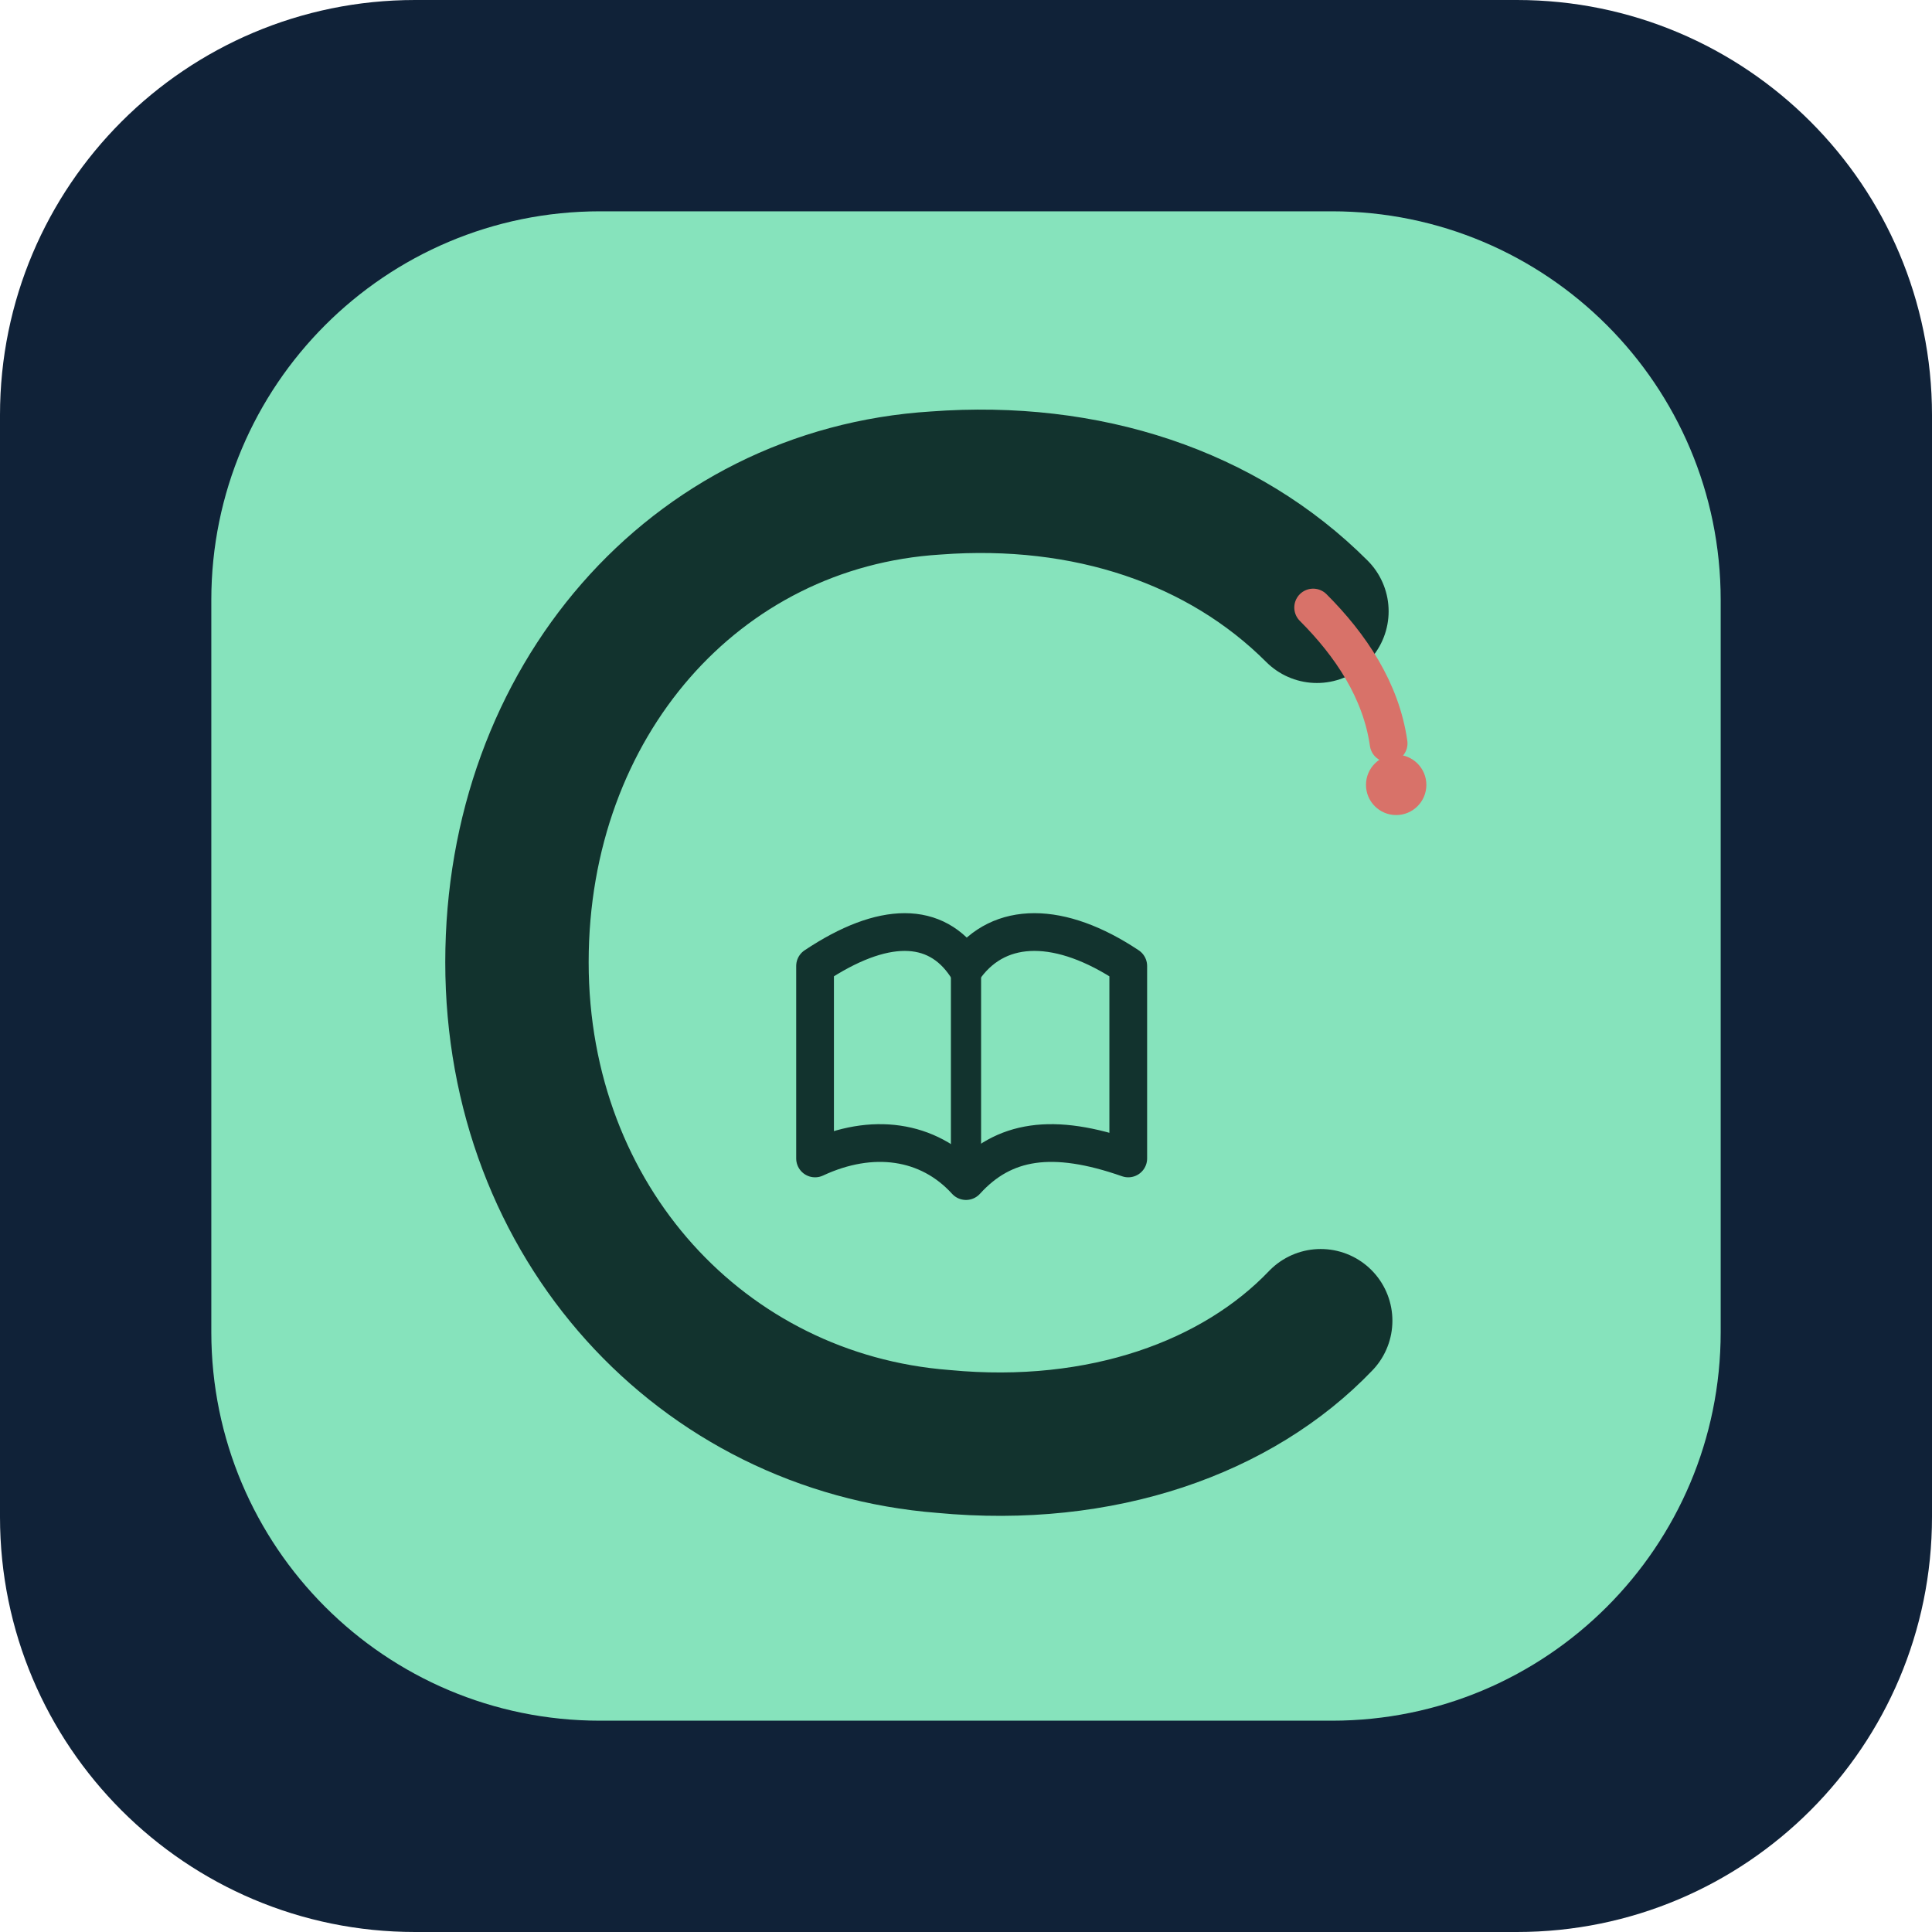
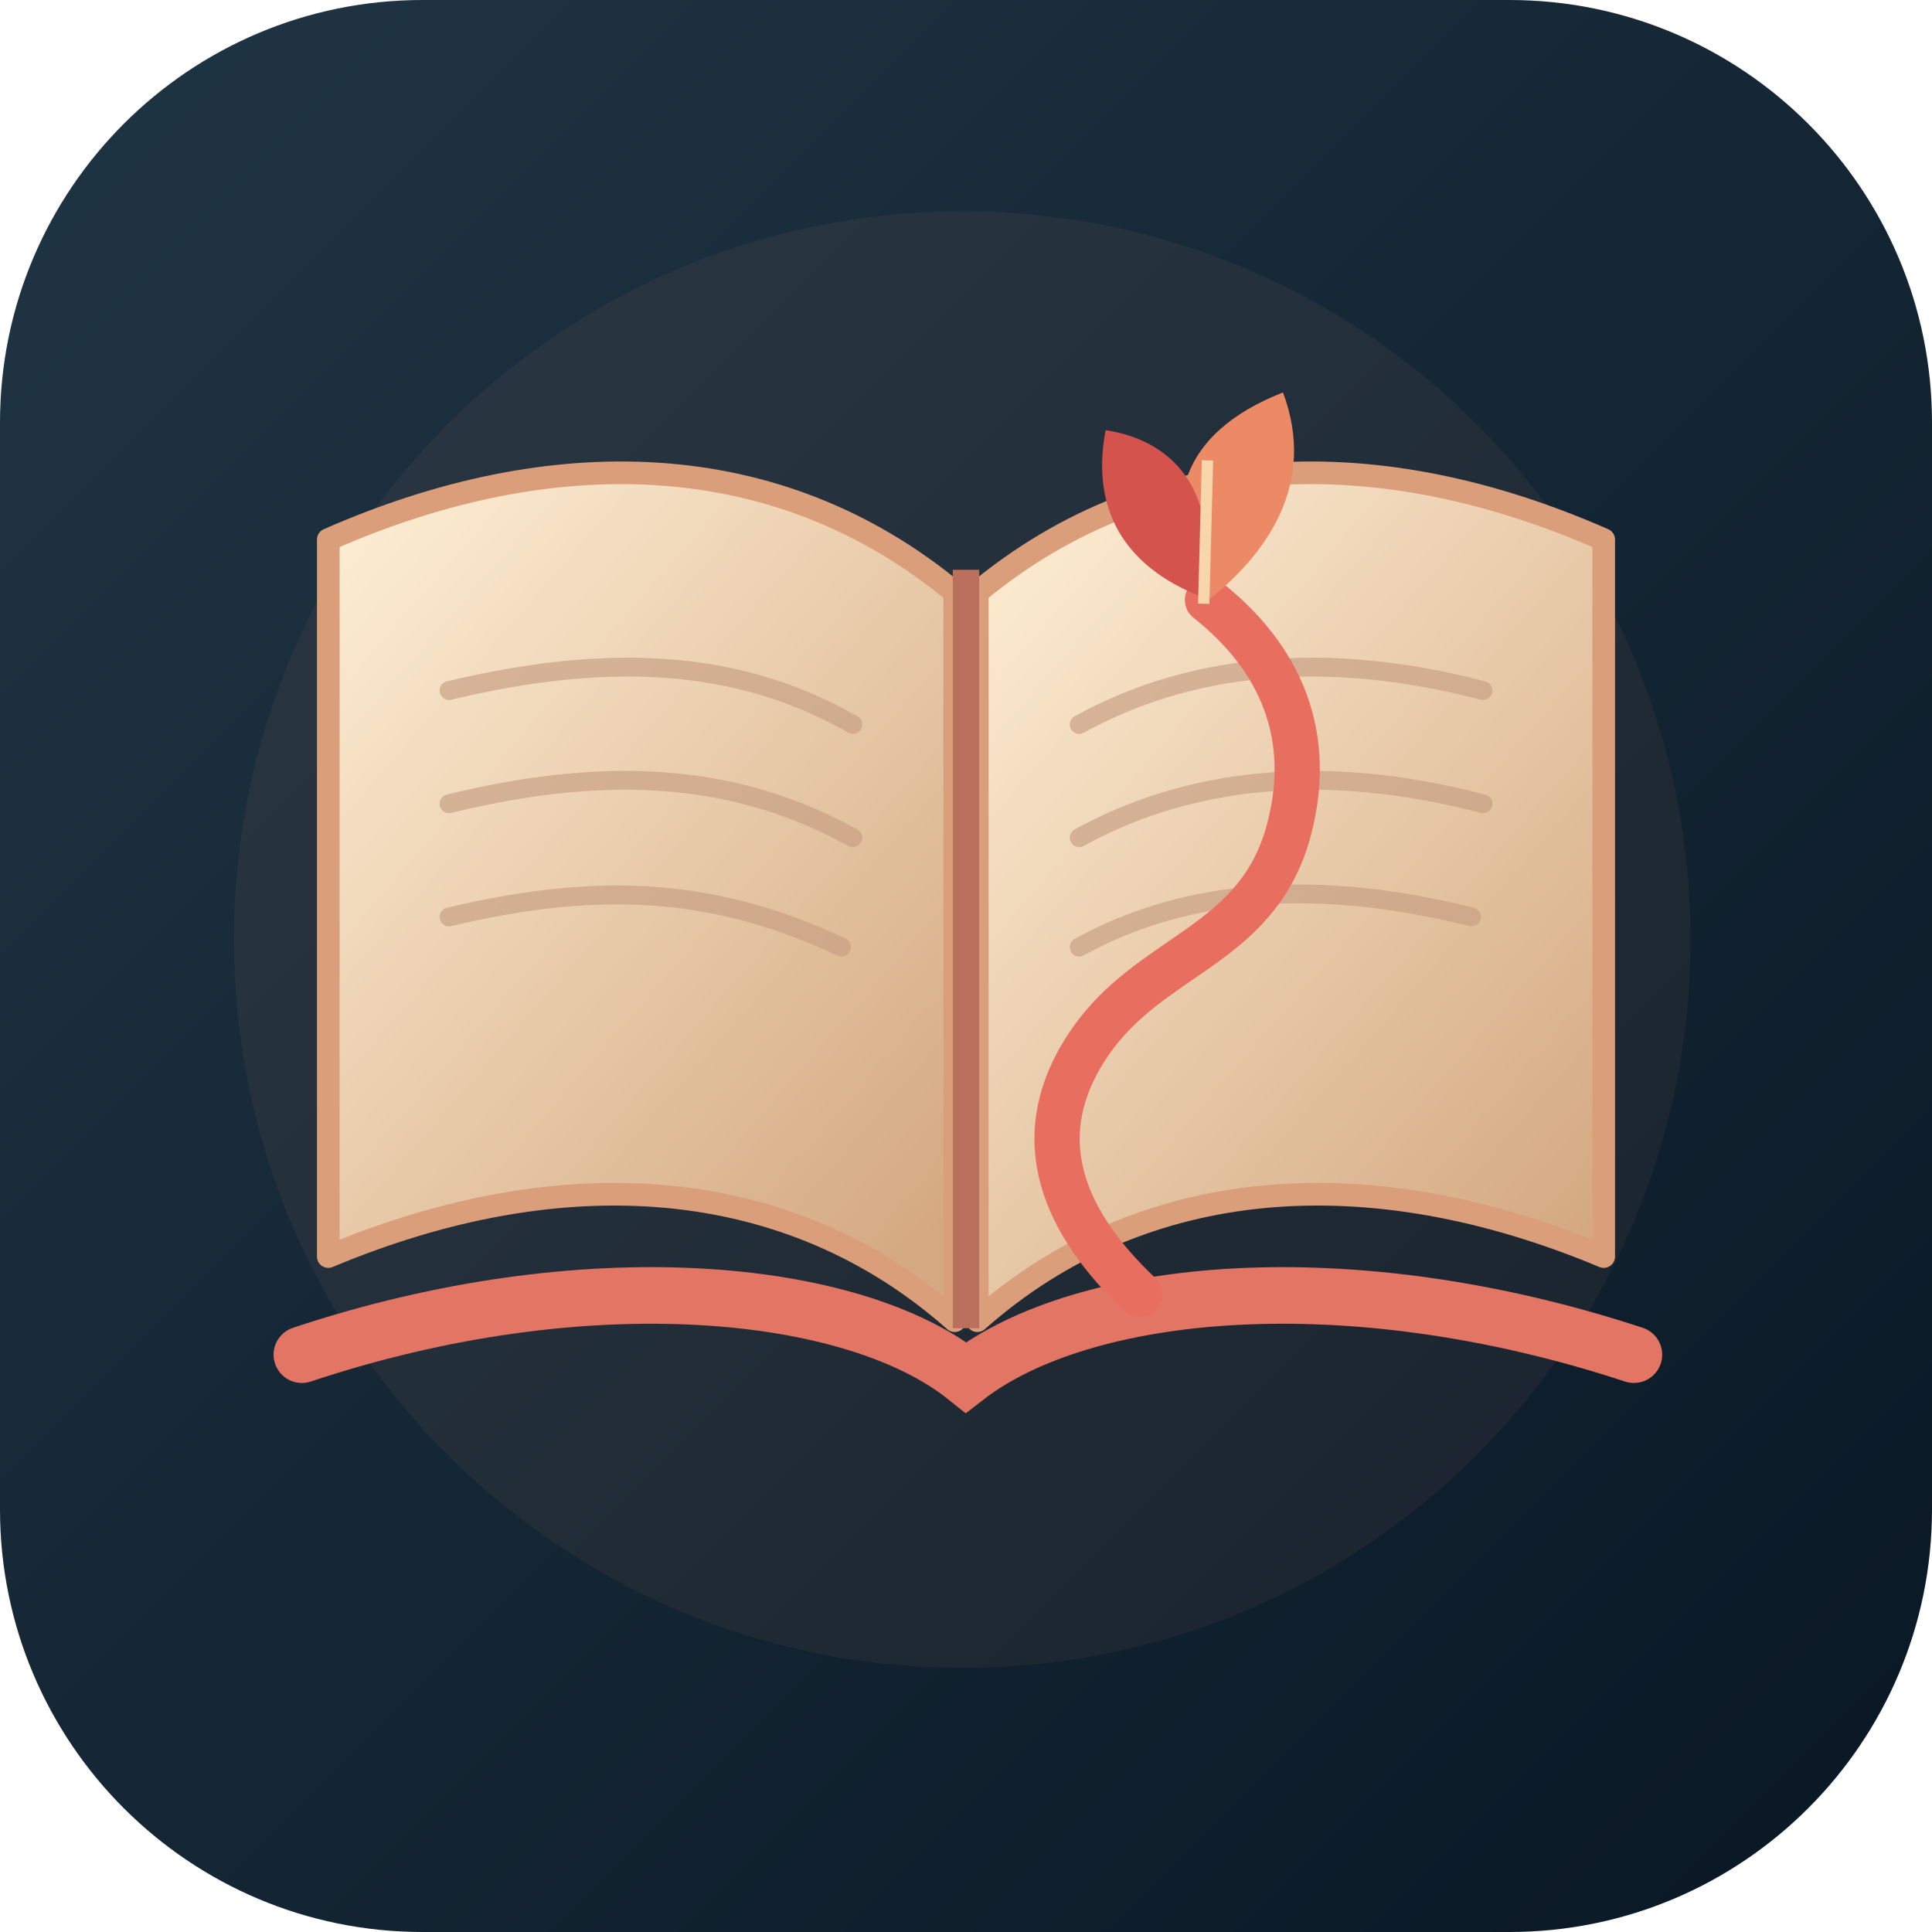
- <svg xmlns="http://www.w3.org/2000/svg" width="512" height="512" viewBox="0 0 512 512" role="img" aria-label="Cuentilo Symbol: C aus einem Erzählfaden mit aufgeschlagenem Buch">
-   <rect width="512" height="512" rx="110" fill="#102238" />
-   <rect x="56" y="56" width="400" height="400" rx="103" fill="#86e3bc" />
-   <path d="M349 162C324 137 288 125 248 128C184 132 137 186 137 255C137 324 186 377 250 382C292 386 328 373 350 350" fill="none" stroke="#12332e" stroke-width="38" stroke-linecap="round" />
-   <path d="M216 256c18-12 32-12 40 0c9-12 25-12 43 0v51c-20-7-33-5-43 6c-10-11-25-13-40-6z" fill="none" stroke="#12332e" stroke-width="10" stroke-linejoin="round" stroke-linecap="round" />
-   <path d="M256 256v57" fill="none" stroke="#12332e" stroke-width="8" stroke-linecap="round" />
-   <path d="M348 161c10 10 18 22 20 36" fill="none" stroke="#d87269" stroke-width="10" stroke-linecap="round" />
-   <circle cx="370" cy="208" r="8" fill="#d87269" />
+ <svg xmlns="http://www.w3.org/2000/svg" viewBox="0 0 512 512" role="img" aria-label="Cuentilo: offenes Buch mit rotem Erzählfaden">
+   <defs>
+     <linearGradient id="night" x1="0" y1="0" x2="1" y2="1">
+       <stop stop-color="#203544" />
+       <stop offset="1" stop-color="#091724" />
+     </linearGradient>
+     <linearGradient id="paper" x1="0" y1="0" x2="0.85" y2="1">
+       <stop stop-color="#fff0d7" />
+       <stop offset="1" stop-color="#d4a981" />
+     </linearGradient>
+   </defs>
+   <rect width="512" height="512" rx="112" fill="url(#night)" />
+   <circle cx="255" cy="249" r="193" fill="#f6a77b" opacity=".055" />
+   <path d="M80 359c75-25 146-18 176 6c31-24 101-31 177-6" fill="none" stroke="#e27563" stroke-width="15" stroke-linecap="round" />
+   <path d="M253 157C206 118 146 117 87 143v190c62-26 122-22 166 17z" fill="url(#paper)" stroke="#da9e7b" stroke-width="6" stroke-linejoin="round" />
+   <path d="M259 157c47-39 107-40 166-14v190c-62-26-122-22-166 17z" fill="url(#paper)" stroke="#da9e7b" stroke-width="6" stroke-linejoin="round" />
+   <path d="M256 151v201" stroke="#bb705d" stroke-width="7" fill="none" />
+   <path d="M119 183c46-11 79-7 107 9M119 213c45-11 78-7 107 9M119 243c42-10 72-7 104 8M286 192c29-16 65-20 107-9M286 222c29-16 65-20 107-9M286 251c29-16 64-18 104-8" stroke="#c69d81" stroke-width="5" opacity=".65" fill="none" stroke-linecap="round" />
+   <path d="M302 343c-19-18-31-41-13-67c16-23 43-25 52-54c8-27-2-48-21-63" stroke="#e86f60" stroke-width="12" stroke-linecap="round" fill="none" />
+   <path d="M319 160c-12-25-7-45 21-56c9 24-4 43-21 56z" fill="#ec8a66" />
+   <path d="M318 158c-20-8-29-23-25-44c20 3 31 19 25 44z" fill="#d4534c" />
+   <path d="M319 160l1-38" stroke="#f8d6ab" stroke-width="3" fill="none" />
</svg>
